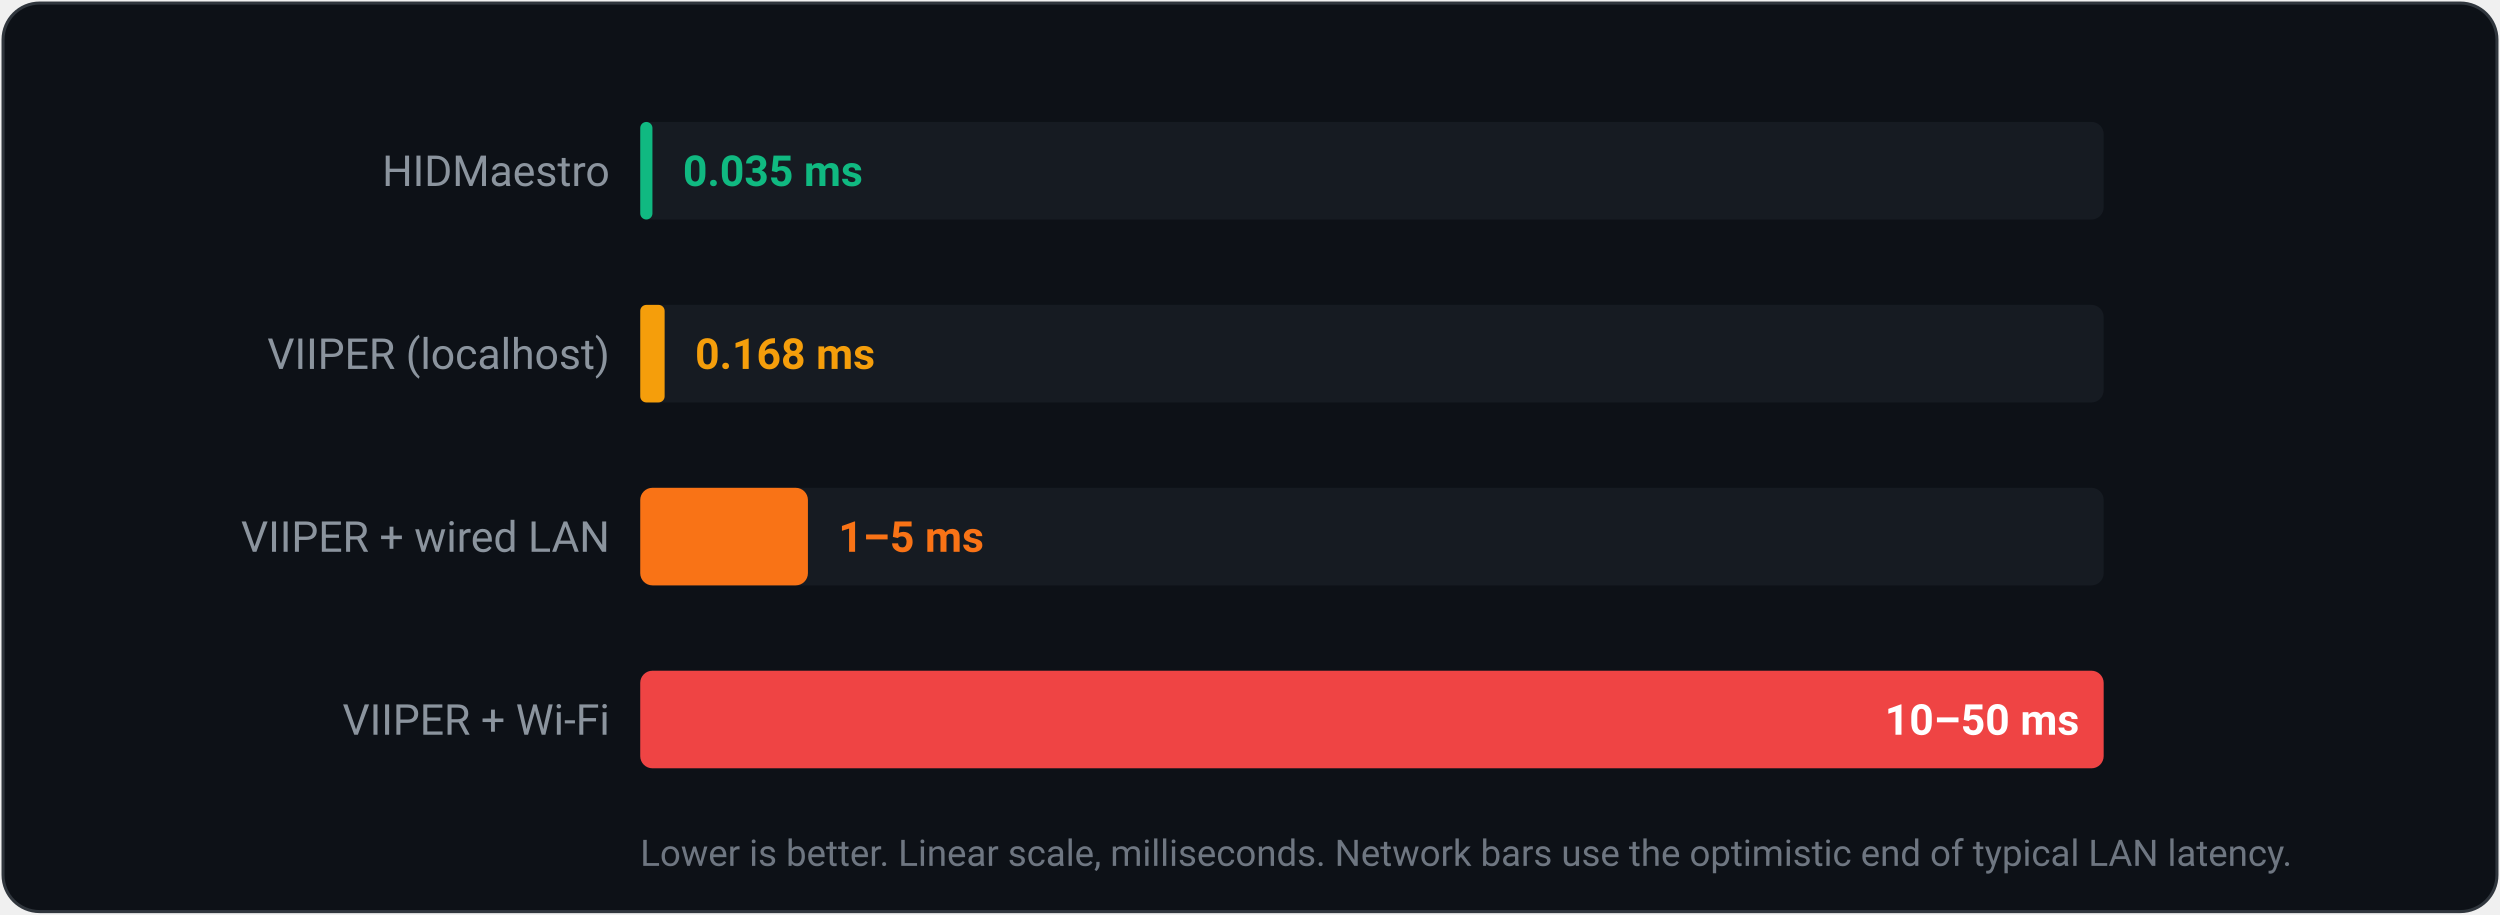
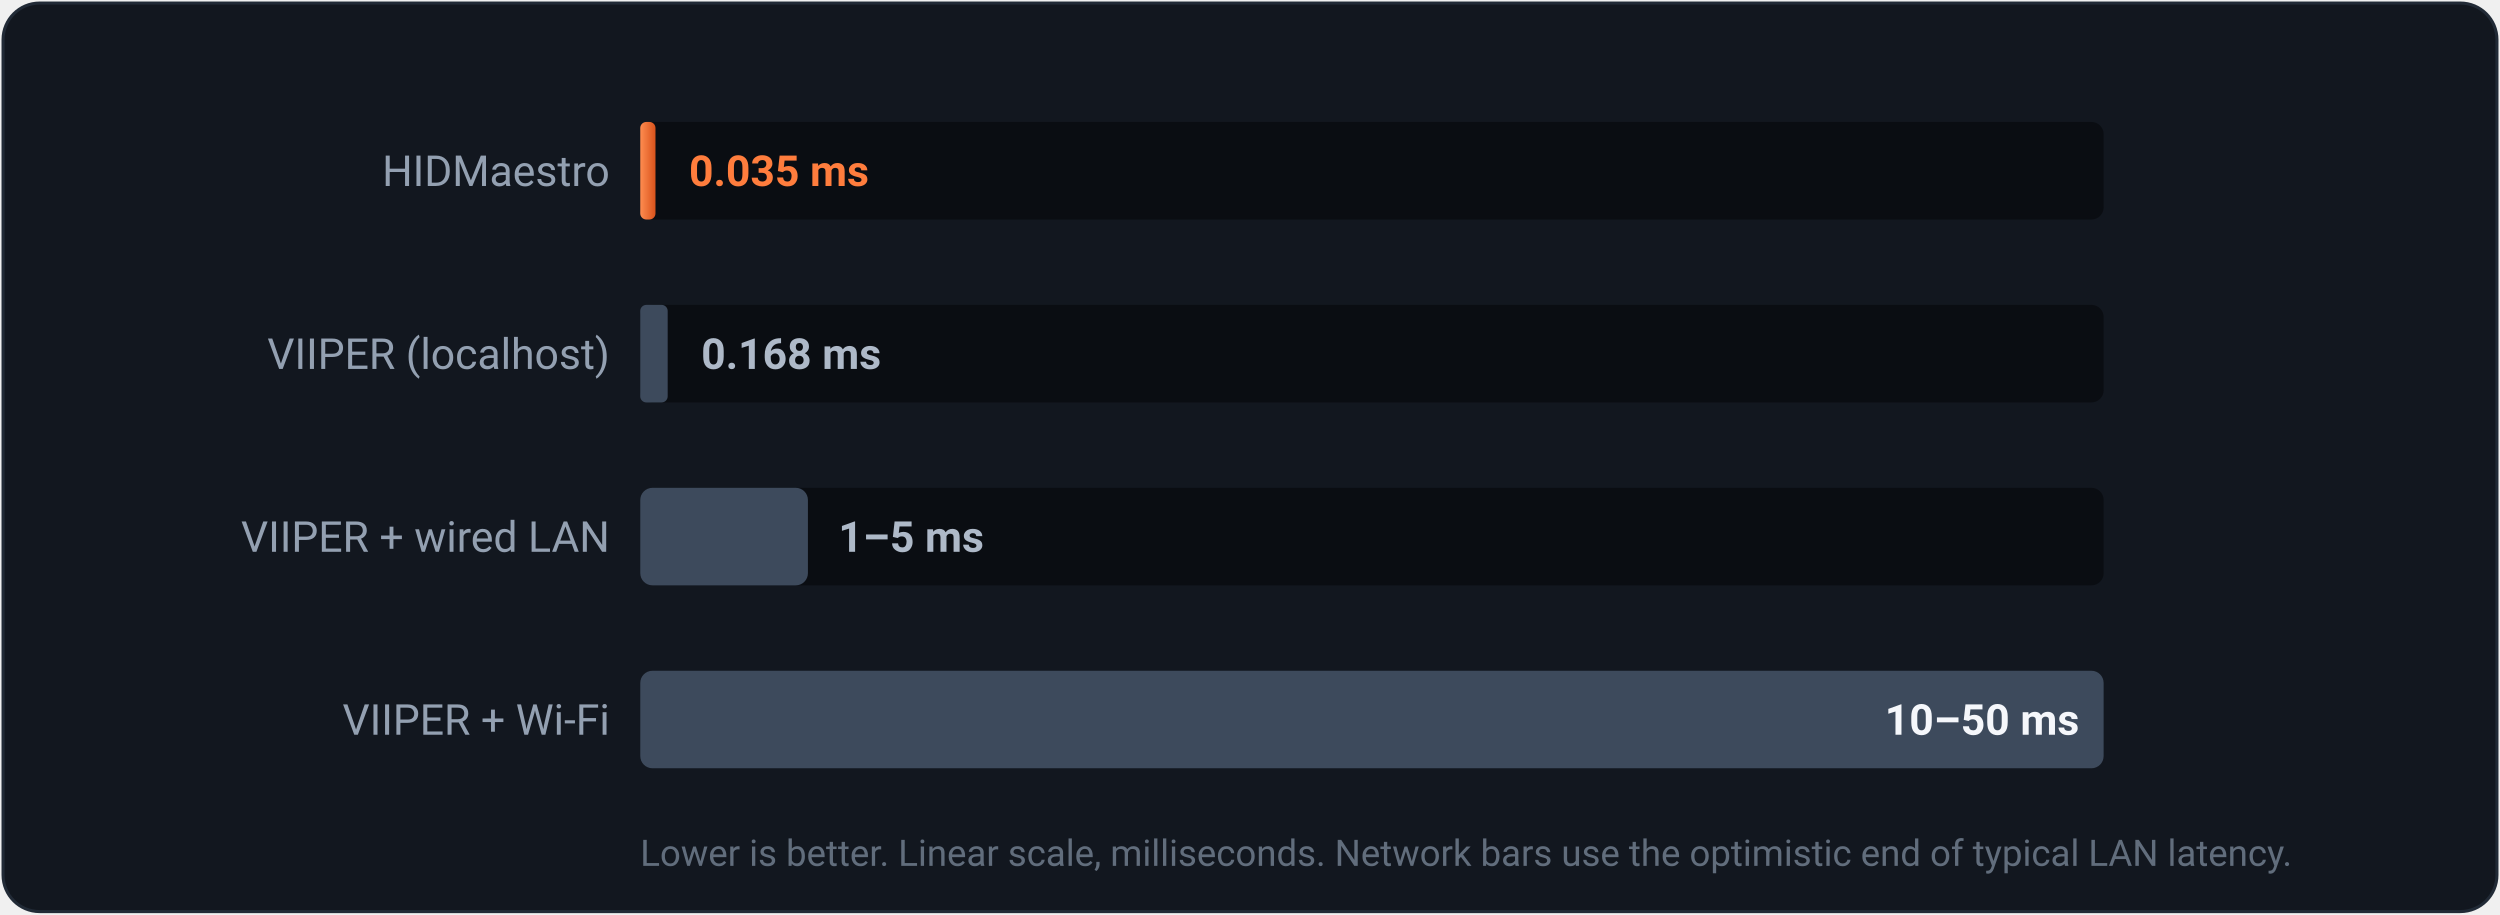
- <svg xmlns="http://www.w3.org/2000/svg" viewBox="0 0 820 300" font-family="-apple-system, BlinkMacSystemFont, 'Segoe UI', Roboto, Helvetica, Arial, sans-serif" role="img" aria-label="Input latency, lower is better. HIDMaestro 0.035 ms. VIIPER localhost 0.168 ms. VIIPER over wired LAN 1 to 5 ms. VIIPER over Wi-Fi 10 to 50 ms.">
-   <rect x="1" y="1" width="818" height="298" rx="12" fill="#0d1117" stroke="#30363d" />
-   <text x="200" y="61" text-anchor="end" fill="#8b949e" font-size="14">HIDMaestro</text>
-   <rect x="210" y="40" width="480" height="32" rx="4" fill="#161b22" />
-   <rect x="210" y="40" width="4" height="32" rx="2" fill="#10b981" />
-   <text x="224" y="61" fill="#10b981" font-size="14" font-weight="700">0.035 ms</text>
-   <text x="200" y="121" text-anchor="end" fill="#8b949e" font-size="14">VIIPER (localhost)</text>
-   <rect x="210" y="100" width="480" height="32" rx="4" fill="#161b22" />
-   <rect x="210" y="100" width="8" height="32" rx="2" fill="#f59e0b" />
-   <text x="228" y="121" fill="#f59e0b" font-size="14" font-weight="700">0.168 ms</text>
-   <text x="200" y="181" text-anchor="end" fill="#8b949e" font-size="14">VIIPER + wired LAN</text>
-   <rect x="210" y="160" width="480" height="32" rx="4" fill="#161b22" />
-   <rect x="210" y="160" width="55" height="32" rx="4" fill="#f97316" />
-   <text x="275" y="181" fill="#f97316" font-size="14" font-weight="700">1–5 ms</text>
-   <text x="200" y="241" text-anchor="end" fill="#8b949e" font-size="14">VIIPER + Wi-Fi</text>
-   <rect x="210" y="220" width="480" height="32" rx="4" fill="#161b22" />
-   <rect x="210" y="220" width="480" height="32" rx="4" fill="#ef4444" />
-   <text x="682" y="241" text-anchor="end" fill="#ffffff" font-size="14" font-weight="700">10–50 ms</text>
-   <text x="210" y="284" fill="#6e7681" font-size="12">Lower is better. Linear scale, milliseconds. Network bars use the optimistic end of typical LAN latency.</text>
+ <svg xmlns="http://www.w3.org/2000/svg" viewBox="0 0 820 300" font-family="'Segoe UI', -apple-system, BlinkMacSystemFont, Roboto, Helvetica, Arial, sans-serif" role="img" aria-label="Input latency, lower is better. HIDMaestro 0.035 ms. VIIPER localhost 0.168 ms. VIIPER over wired LAN 1 to 5 ms. VIIPER over Wi-Fi 10 to 50 ms.">
+   <defs>
+     <linearGradient id="ember" x1="0" y1="0" x2="1" y2="0">
+       <stop offset="0" stop-color="#ff8c50" />
+       <stop offset="1" stop-color="#d9531c" />
+     </linearGradient>
+   </defs>
+   <rect x="1" y="1" width="818" height="298" rx="12" fill="#12171f" stroke="#212a36" />
+   <text x="200" y="61" text-anchor="end" fill="#93a0b1" font-size="14">HIDMaestro</text>
+   <rect x="210" y="40" width="480" height="32" rx="4" fill="#0a0d12" />
+   <rect x="210" y="40" width="5" height="32" rx="2" fill="url(#ember)" />
+   <text x="226" y="61" fill="#ff7d3d" font-size="14" font-weight="700">0.035 ms</text>
+   <text x="200" y="121" text-anchor="end" fill="#93a0b1" font-size="14">VIIPER (localhost)</text>
+   <rect x="210" y="100" width="480" height="32" rx="4" fill="#0a0d12" />
+   <rect x="210" y="100" width="9" height="32" rx="2" fill="#3d4a5c" />
+   <text x="230" y="121" fill="#aeb9c8" font-size="14" font-weight="700">0.168 ms</text>
+   <text x="200" y="181" text-anchor="end" fill="#93a0b1" font-size="14">VIIPER + wired LAN</text>
+   <rect x="210" y="160" width="480" height="32" rx="4" fill="#0a0d12" />
+   <rect x="210" y="160" width="55" height="32" rx="4" fill="#3d4a5c" />
+   <text x="275" y="181" fill="#aeb9c8" font-size="14" font-weight="700">1–5 ms</text>
+   <text x="200" y="241" text-anchor="end" fill="#93a0b1" font-size="14">VIIPER + Wi-Fi</text>
+   <rect x="210" y="220" width="480" height="32" rx="4" fill="#0a0d12" />
+   <rect x="210" y="220" width="480" height="32" rx="4" fill="#3d4a5c" />
+   <text x="682" y="241" text-anchor="end" fill="#f5f7fb" font-size="14" font-weight="700">10–50 ms</text>
+   <text x="210" y="284" fill="#616d7c" font-size="12">Lower is better. Linear scale, milliseconds. Network bars use the optimistic end of typical LAN latency.</text>
</svg>
